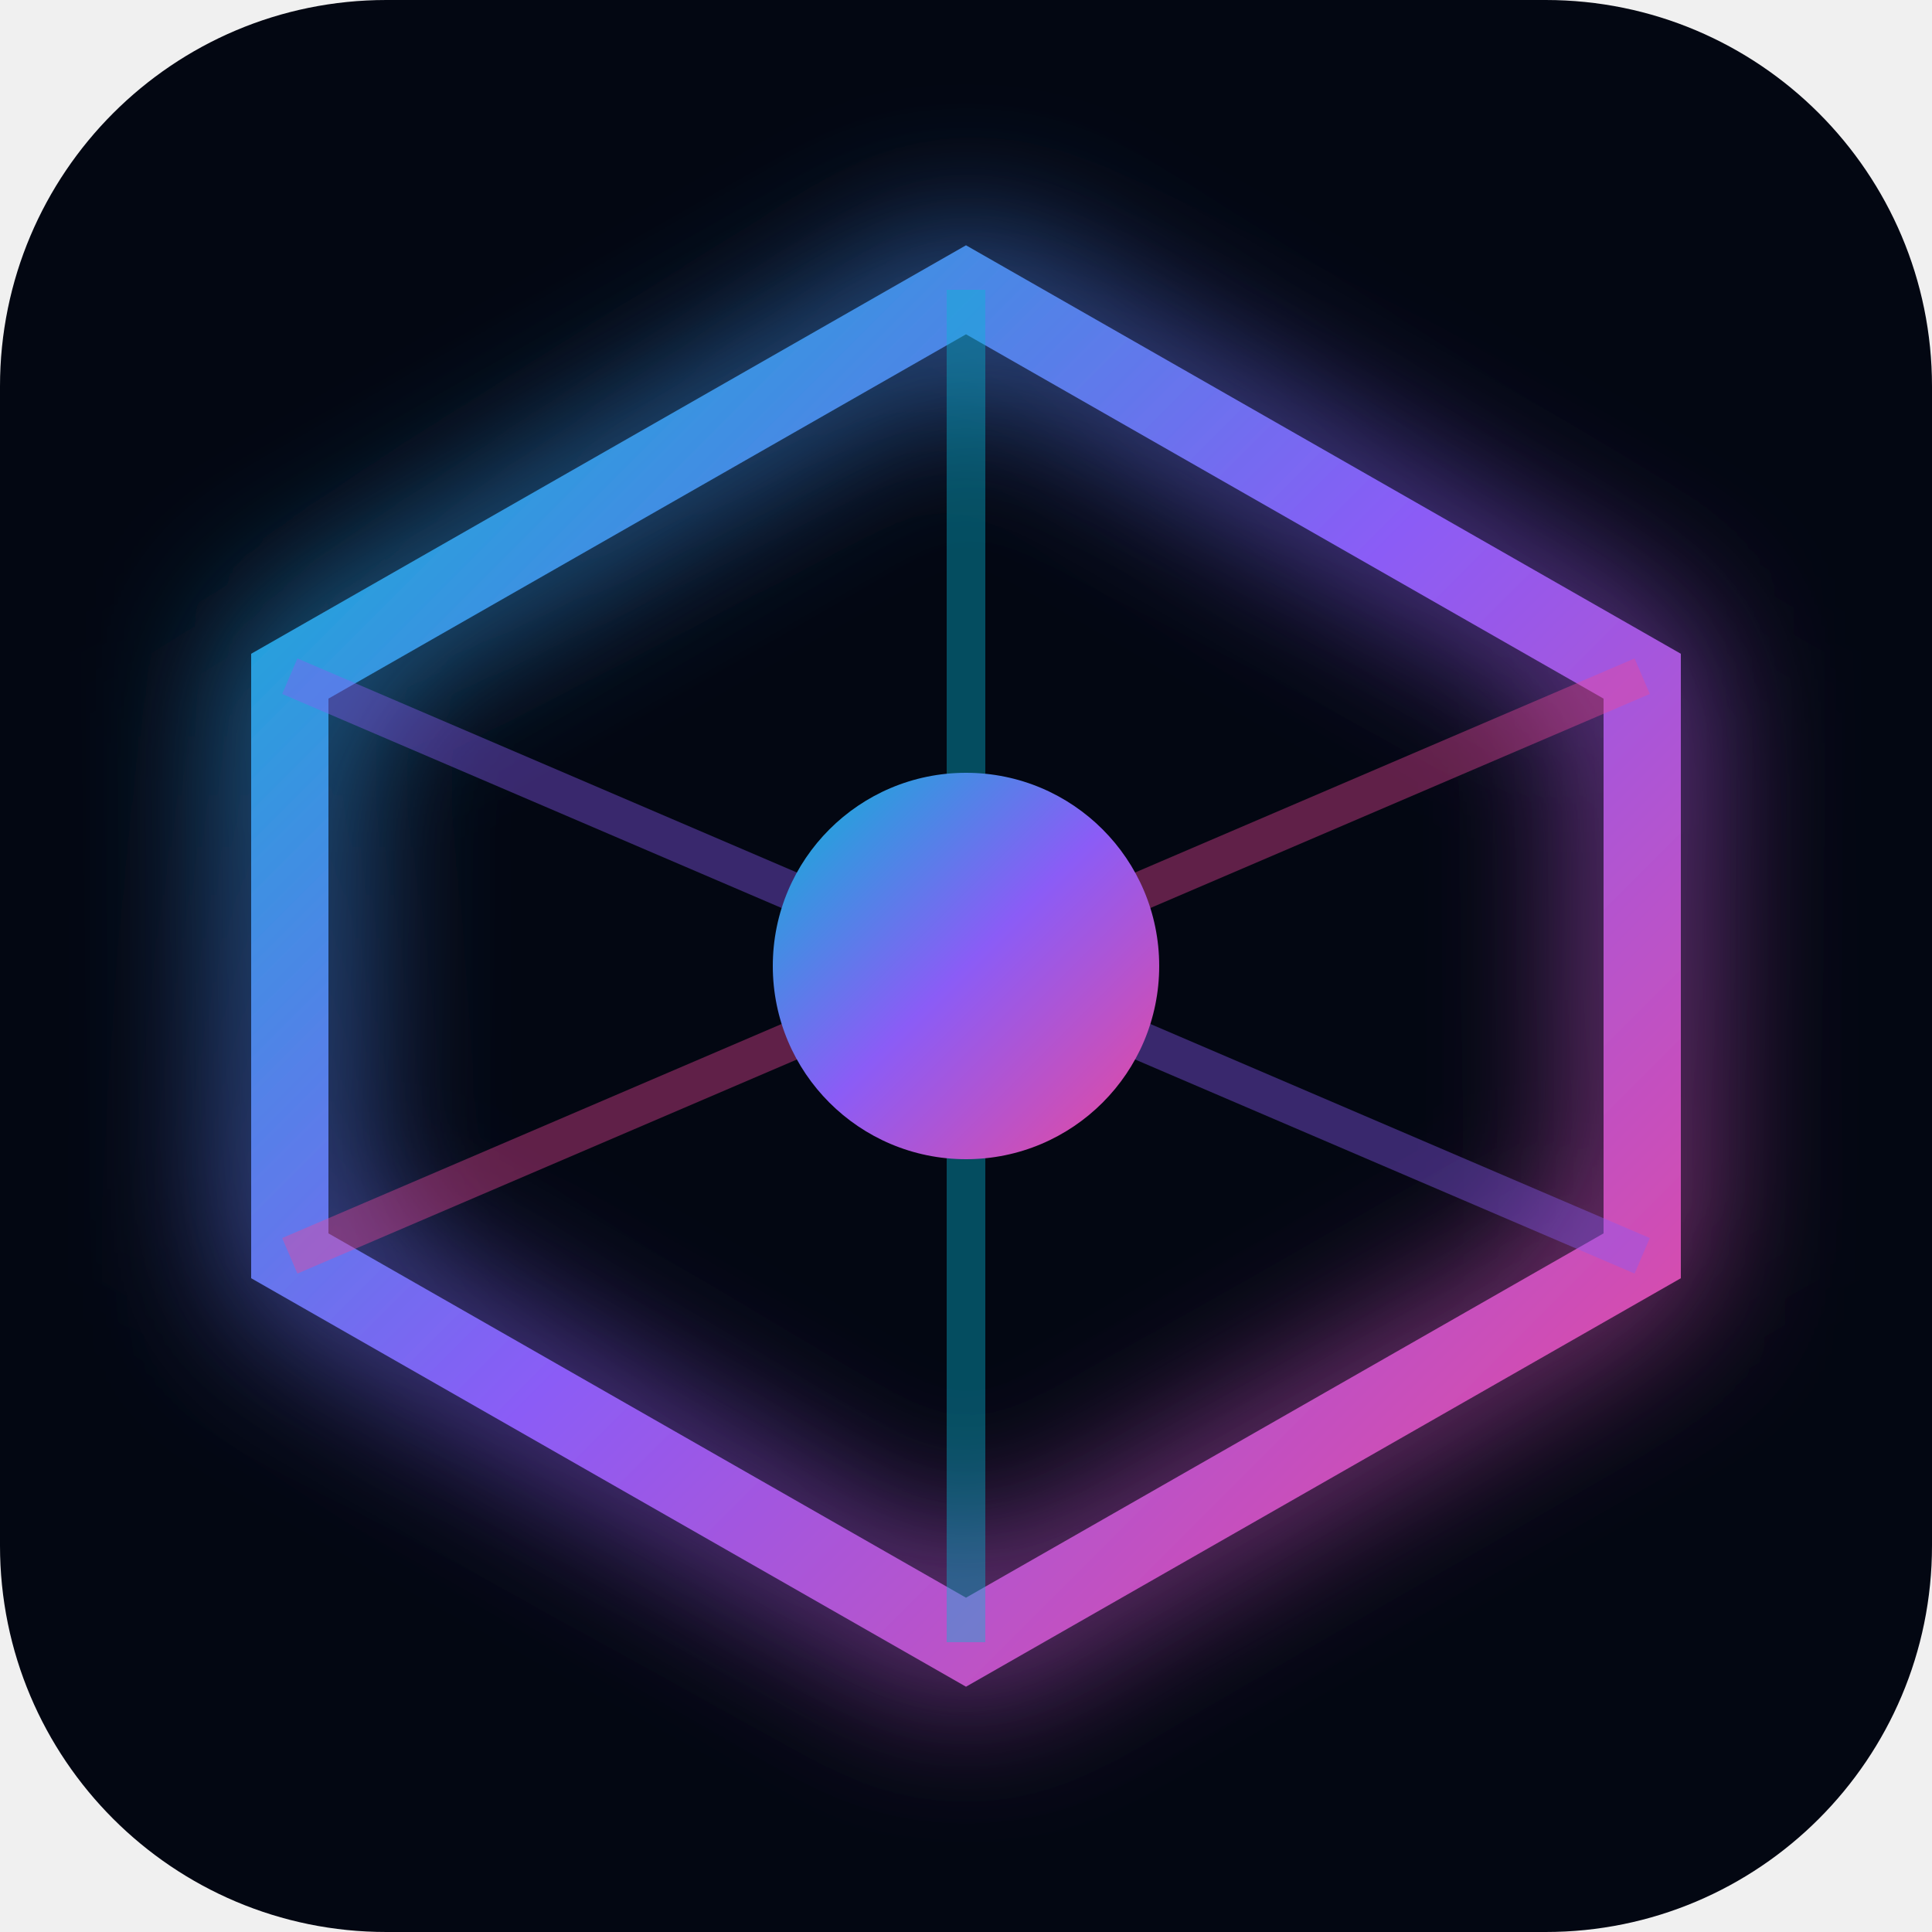
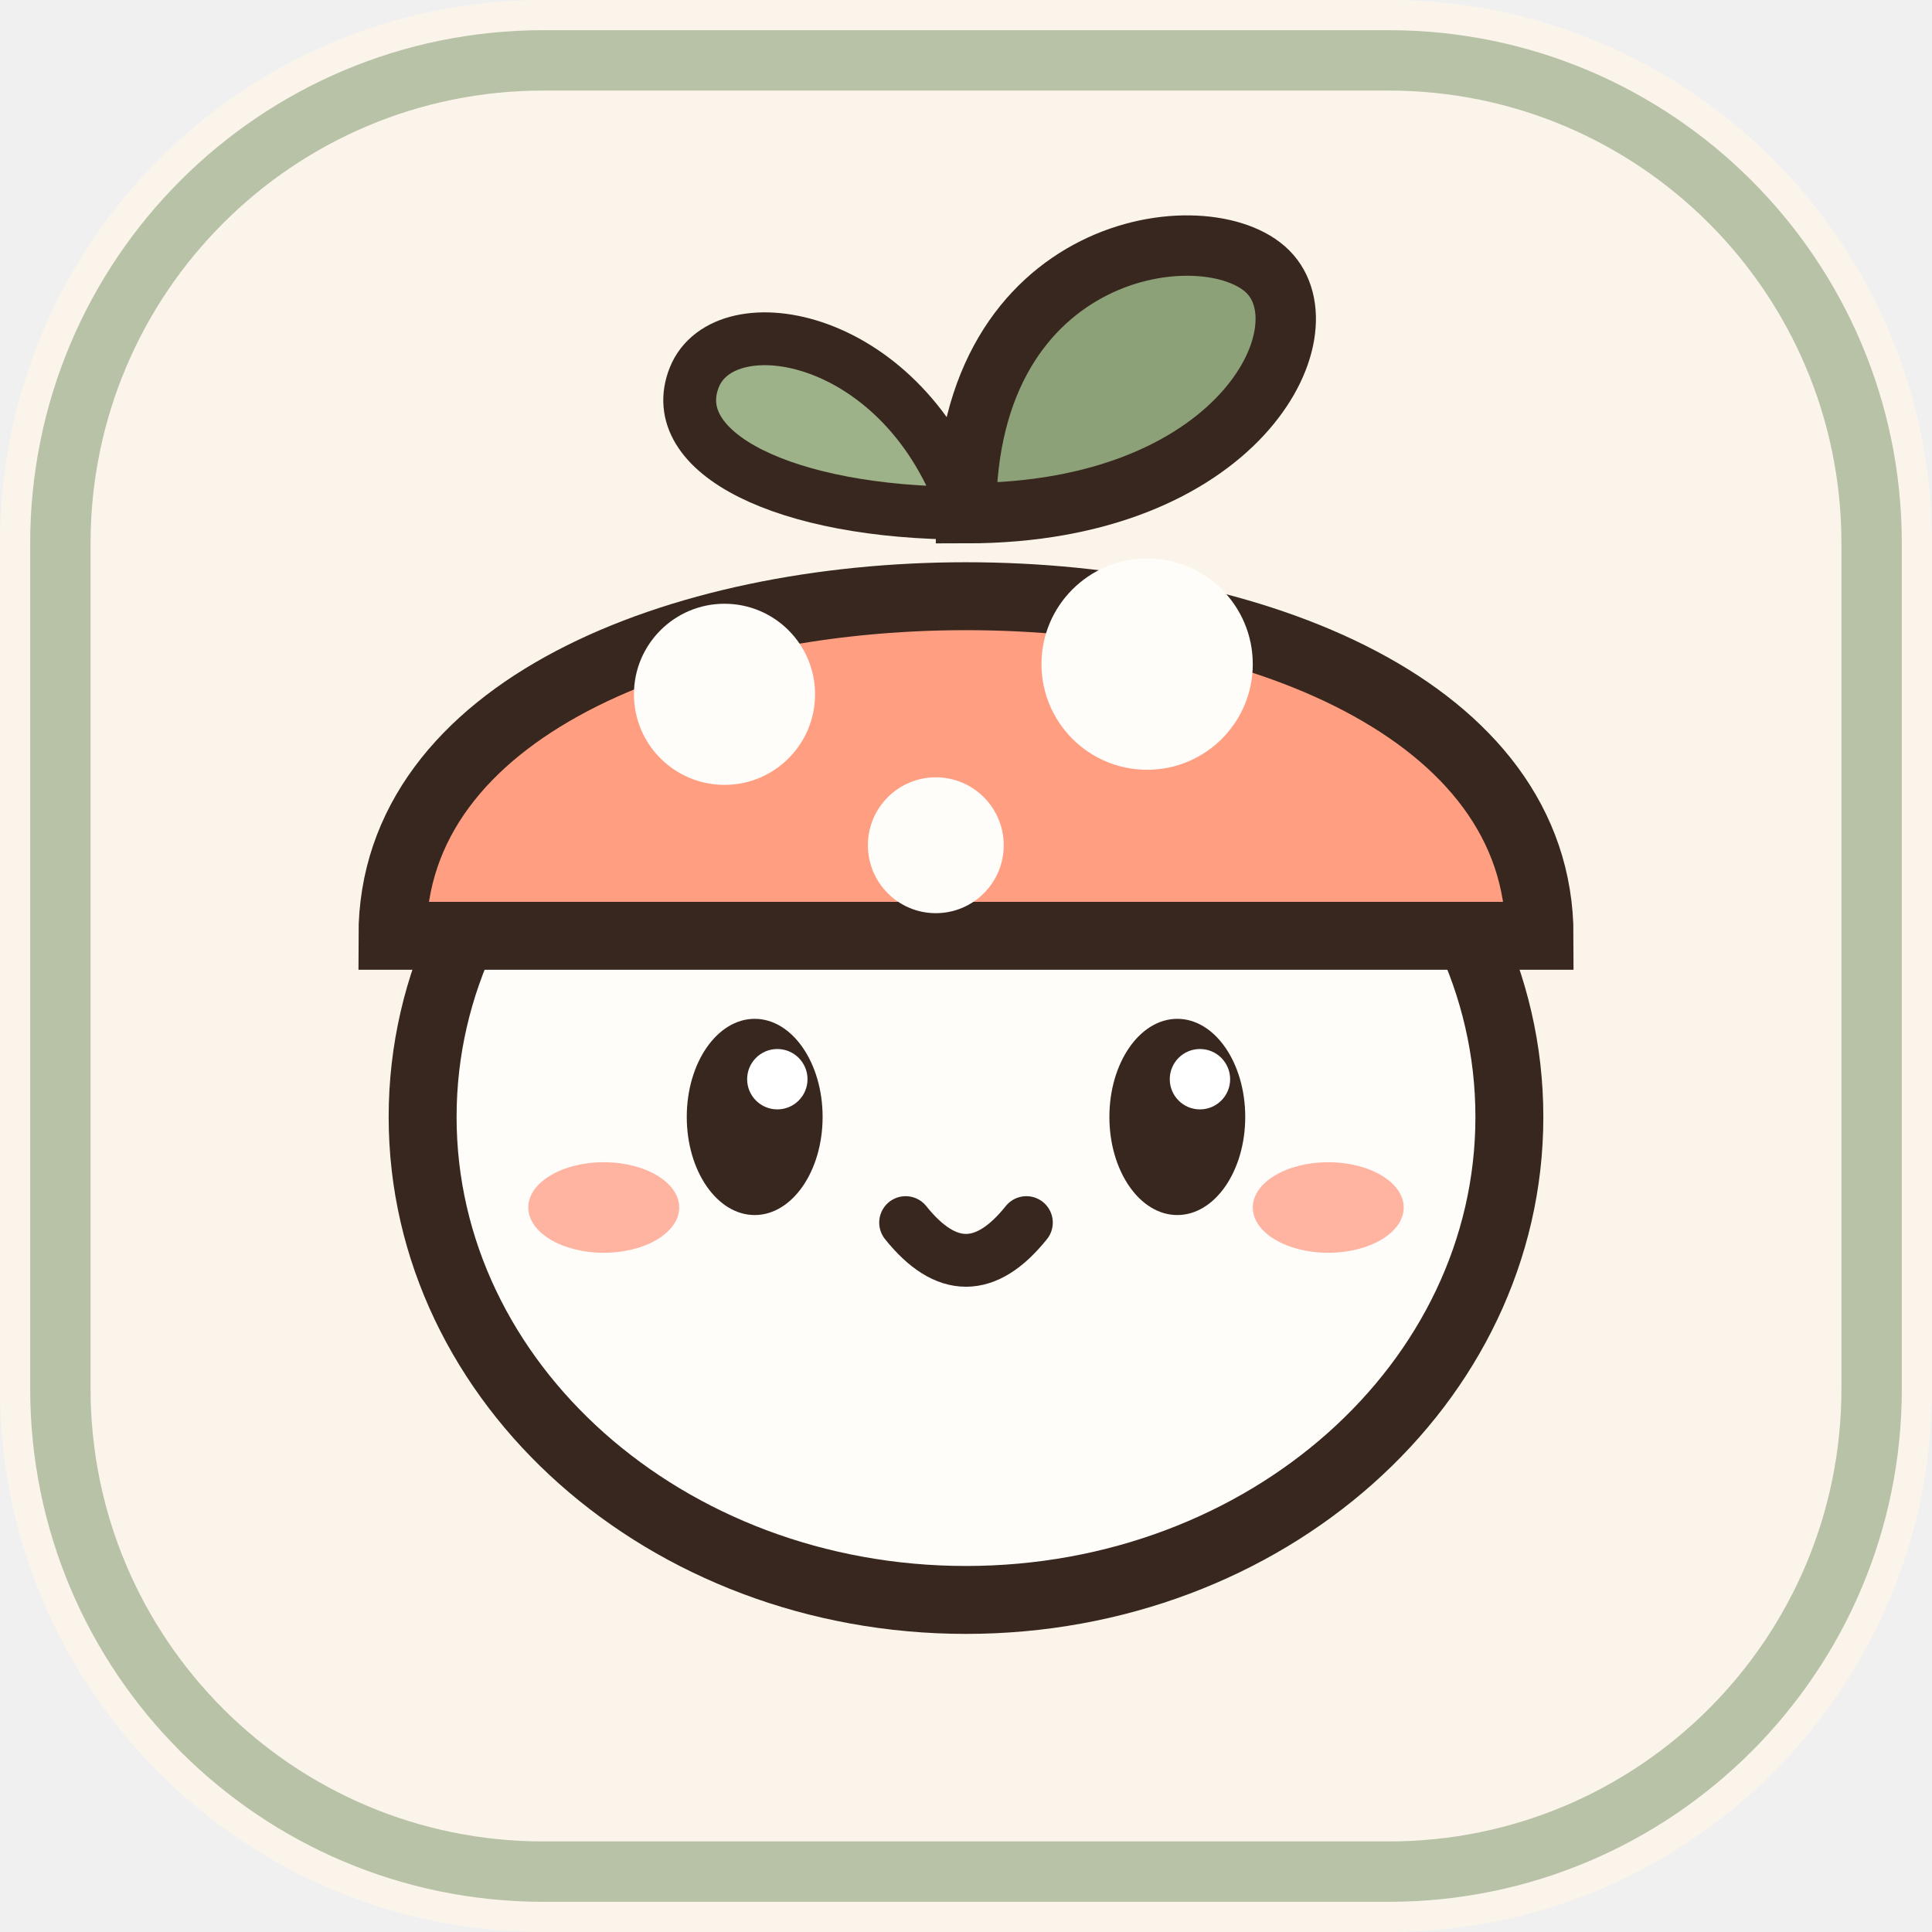
- <svg xmlns="http://www.w3.org/2000/svg" viewBox="0 0 100 100" fill="none">
-   <defs>
-     <linearGradient id="cyber-grad" x1="0%" y1="0%" x2="100%" y2="100%">
-       <stop offset="0%" stop-color="#06b6d4" />
-       <stop offset="50%" stop-color="#8b5cf6" />
-       <stop offset="100%" stop-color="#ec4899" />
-     </linearGradient>
-     <filter id="glow" x="-20%" y="-20%" width="140%" height="140%">
-       <feGaussianBlur stdDeviation="4" result="blur" />
-       <feComposite in="SourceGraphic" in2="blur" operator="over" />
-     </filter>
-   </defs>
-   <rect width="100" height="100" rx="20" fill="#030712" />
-   <path d="M50 15 L85 35 L85 65 L50 85 L15 65 L15 35 Z" stroke="url(#cyber-grad)" stroke-width="4" fill="none" filter="url(#glow)" />
-   <path d="M50 15 L50 85" stroke="#06b6d4" stroke-width="2" stroke-opacity="0.4" />
-   <path d="M15 35 L85 65" stroke="#8b5cf6" stroke-width="2" stroke-opacity="0.4" />
-   <path d="M15 65 L85 35" stroke="#ec4899" stroke-width="2" stroke-opacity="0.4" />
-   <circle cx="50" cy="50" r="10" fill="url(#cyber-grad)" />
+ <svg xmlns="http://www.w3.org/2000/svg" viewBox="0 0 128 128" fill="none">
+   <rect width="128" height="128" rx="36" fill="#fbf4eb" />
+   <rect x="4" y="4" width="120" height="120" rx="32" stroke="#8da178" stroke-width="4" stroke-opacity="0.6" />
+   <ellipse cx="64" cy="74" rx="36" ry="32" fill="#fffdfa" stroke="#38271e" stroke-width="4.5" />
+   <path d="M26 62 C26 32, 102 32, 102 62 Z" fill="#ff9e80" stroke="#38271e" stroke-width="4.5" />
+   <circle cx="48" cy="46" r="6" fill="#fffdfa" />
+   <circle cx="76" cy="44" r="7" fill="#fffdfa" />
+   <circle cx="62" cy="56" r="4.5" fill="#fffdfa" />
+   <path d="M64 34 C64 16, 80 14, 84 18 C88 22, 82 34, 64 34 Z" fill="#8da178" stroke="#38271e" stroke-width="4" />
+   <path d="M64 34 C60 22, 48 20, 46 25 C44 30, 52 34, 64 34 Z" fill="#9db288" stroke="#38271e" stroke-width="3.5" />
+   <ellipse cx="50" cy="74" rx="4.5" ry="6.5" fill="#38271e" />
+   <ellipse cx="78" cy="74" rx="4.5" ry="6.5" fill="#38271e" />
+   <circle cx="51.5" cy="71.5" r="2" fill="#ffffff" />
+   <circle cx="79.5" cy="71.5" r="2" fill="#ffffff" />
+   <ellipse cx="40" cy="80" rx="5" ry="3" fill="#ffb4a2" />
+   <ellipse cx="88" cy="80" rx="5" ry="3" fill="#ffb4a2" />
+   <path d="M60 81 Q64 86 68 81" stroke="#38271e" stroke-width="3.5" stroke-linecap="round" fill="none" />
</svg>
